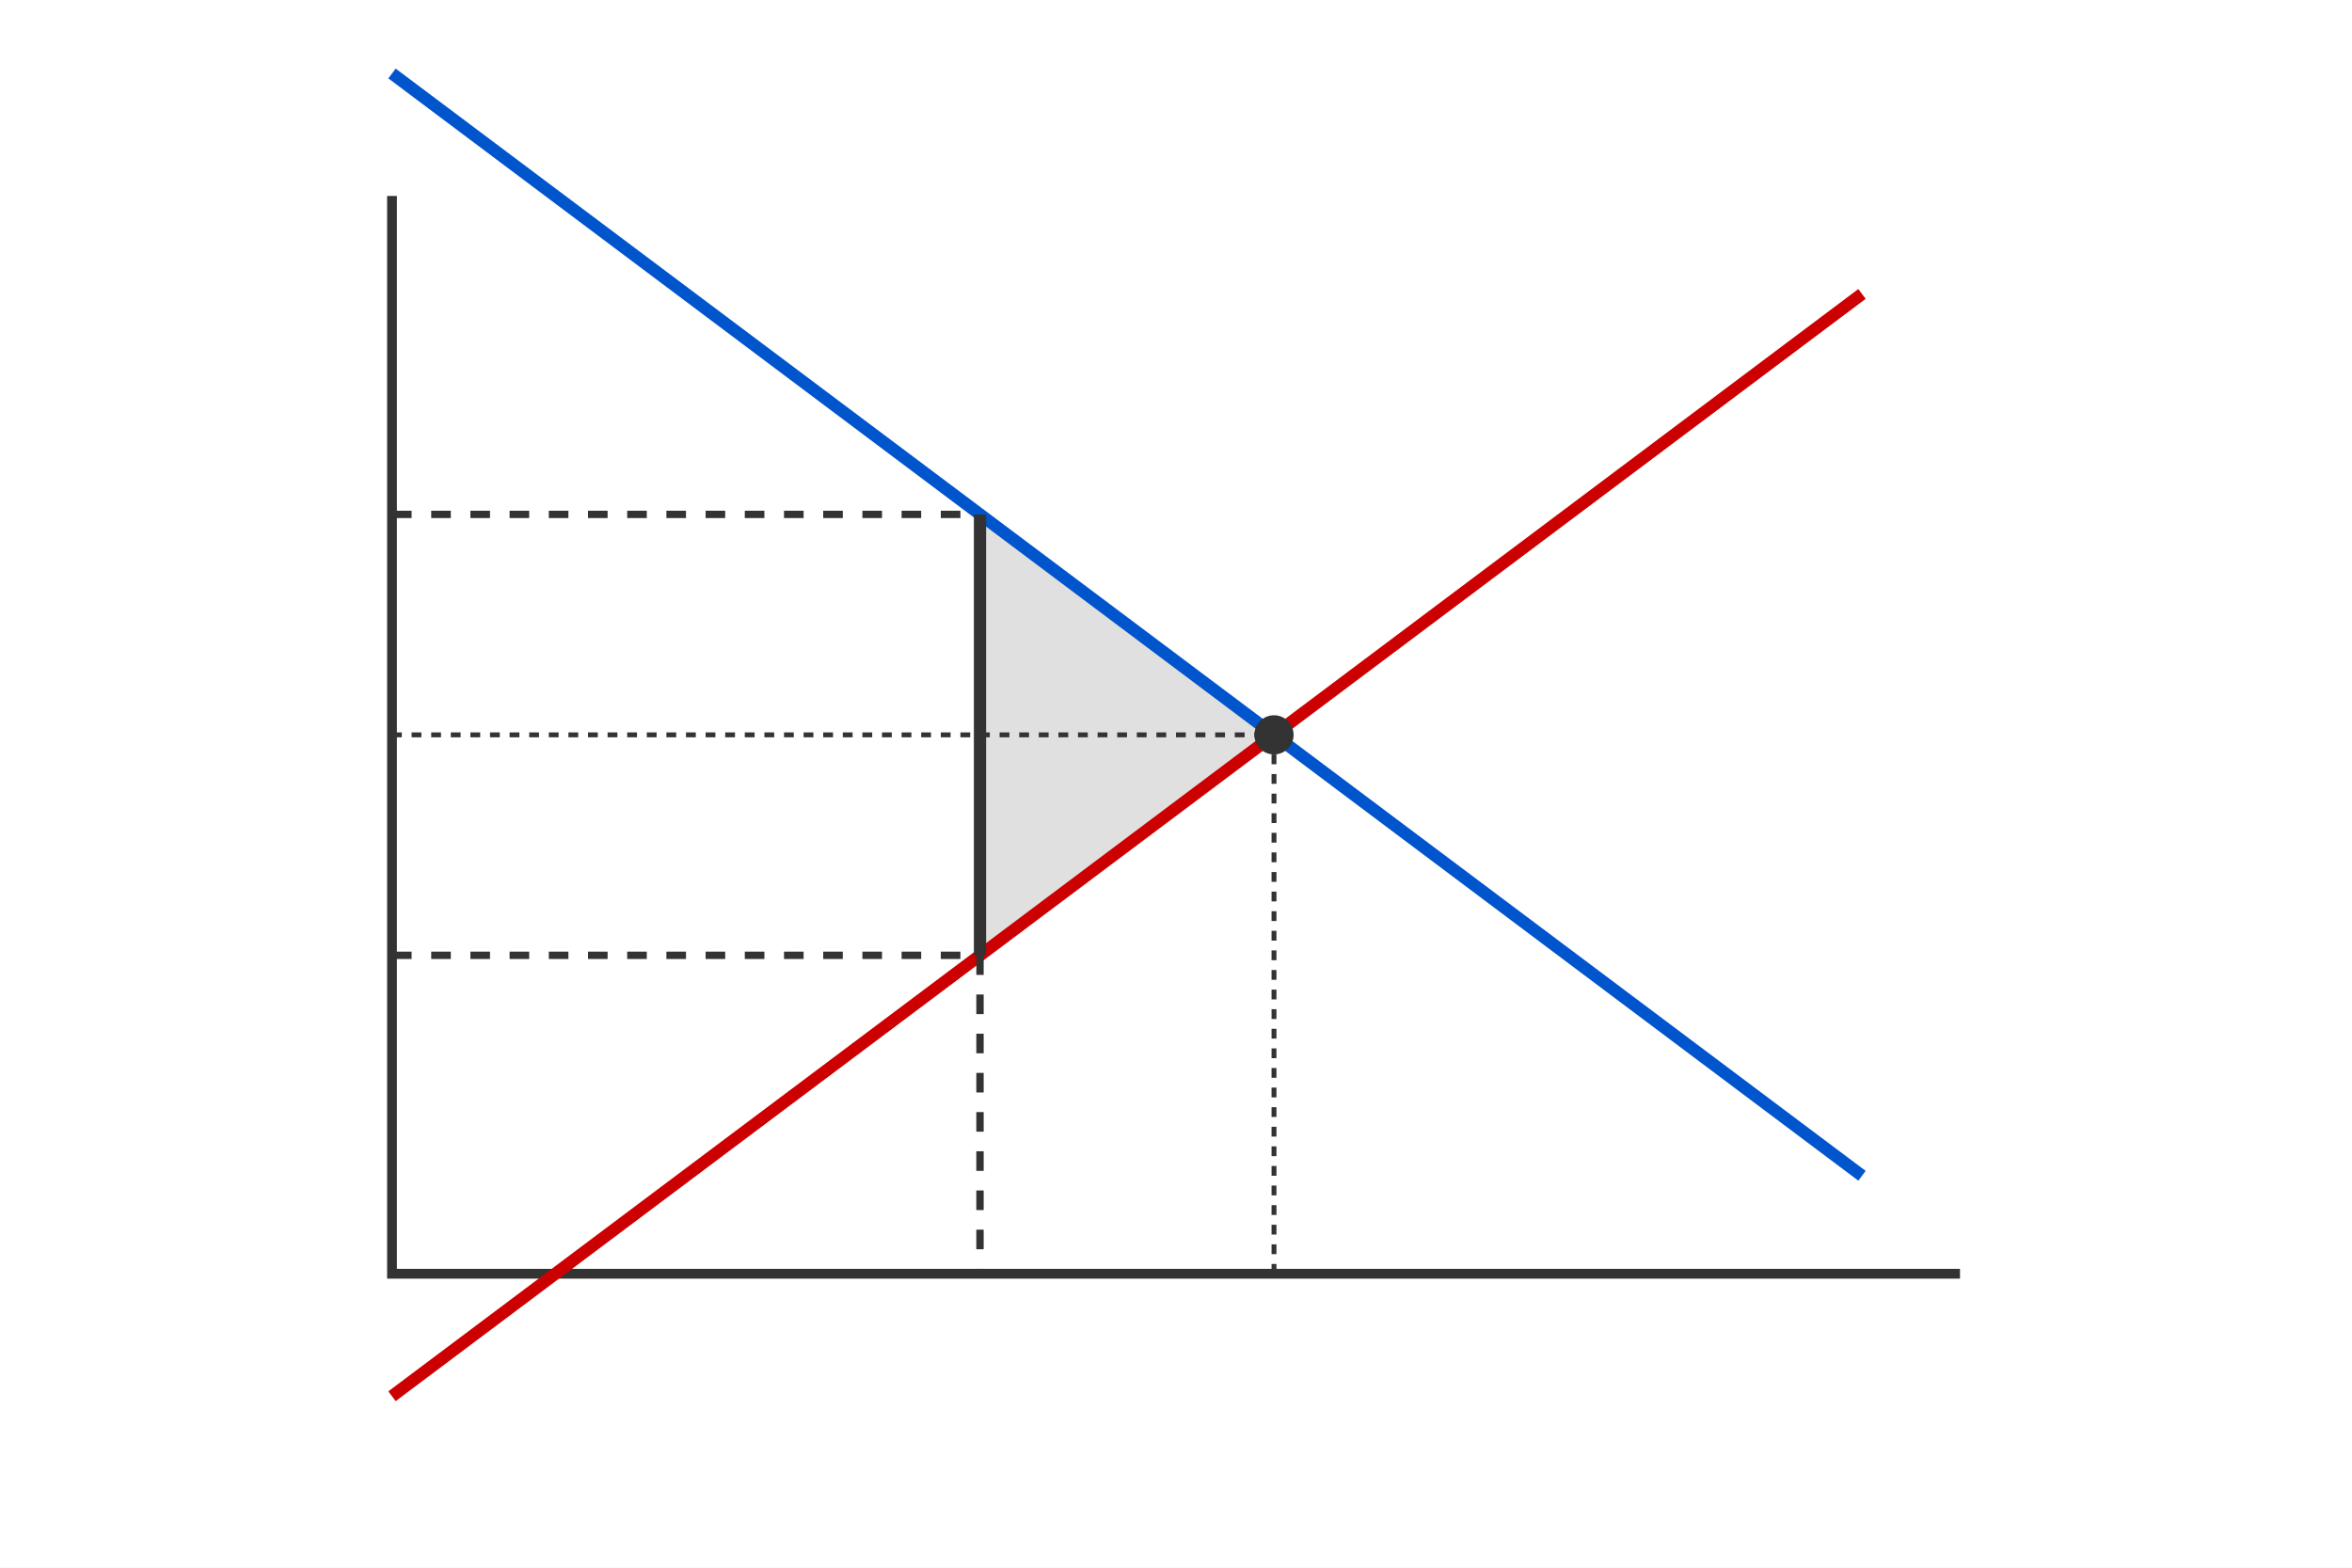
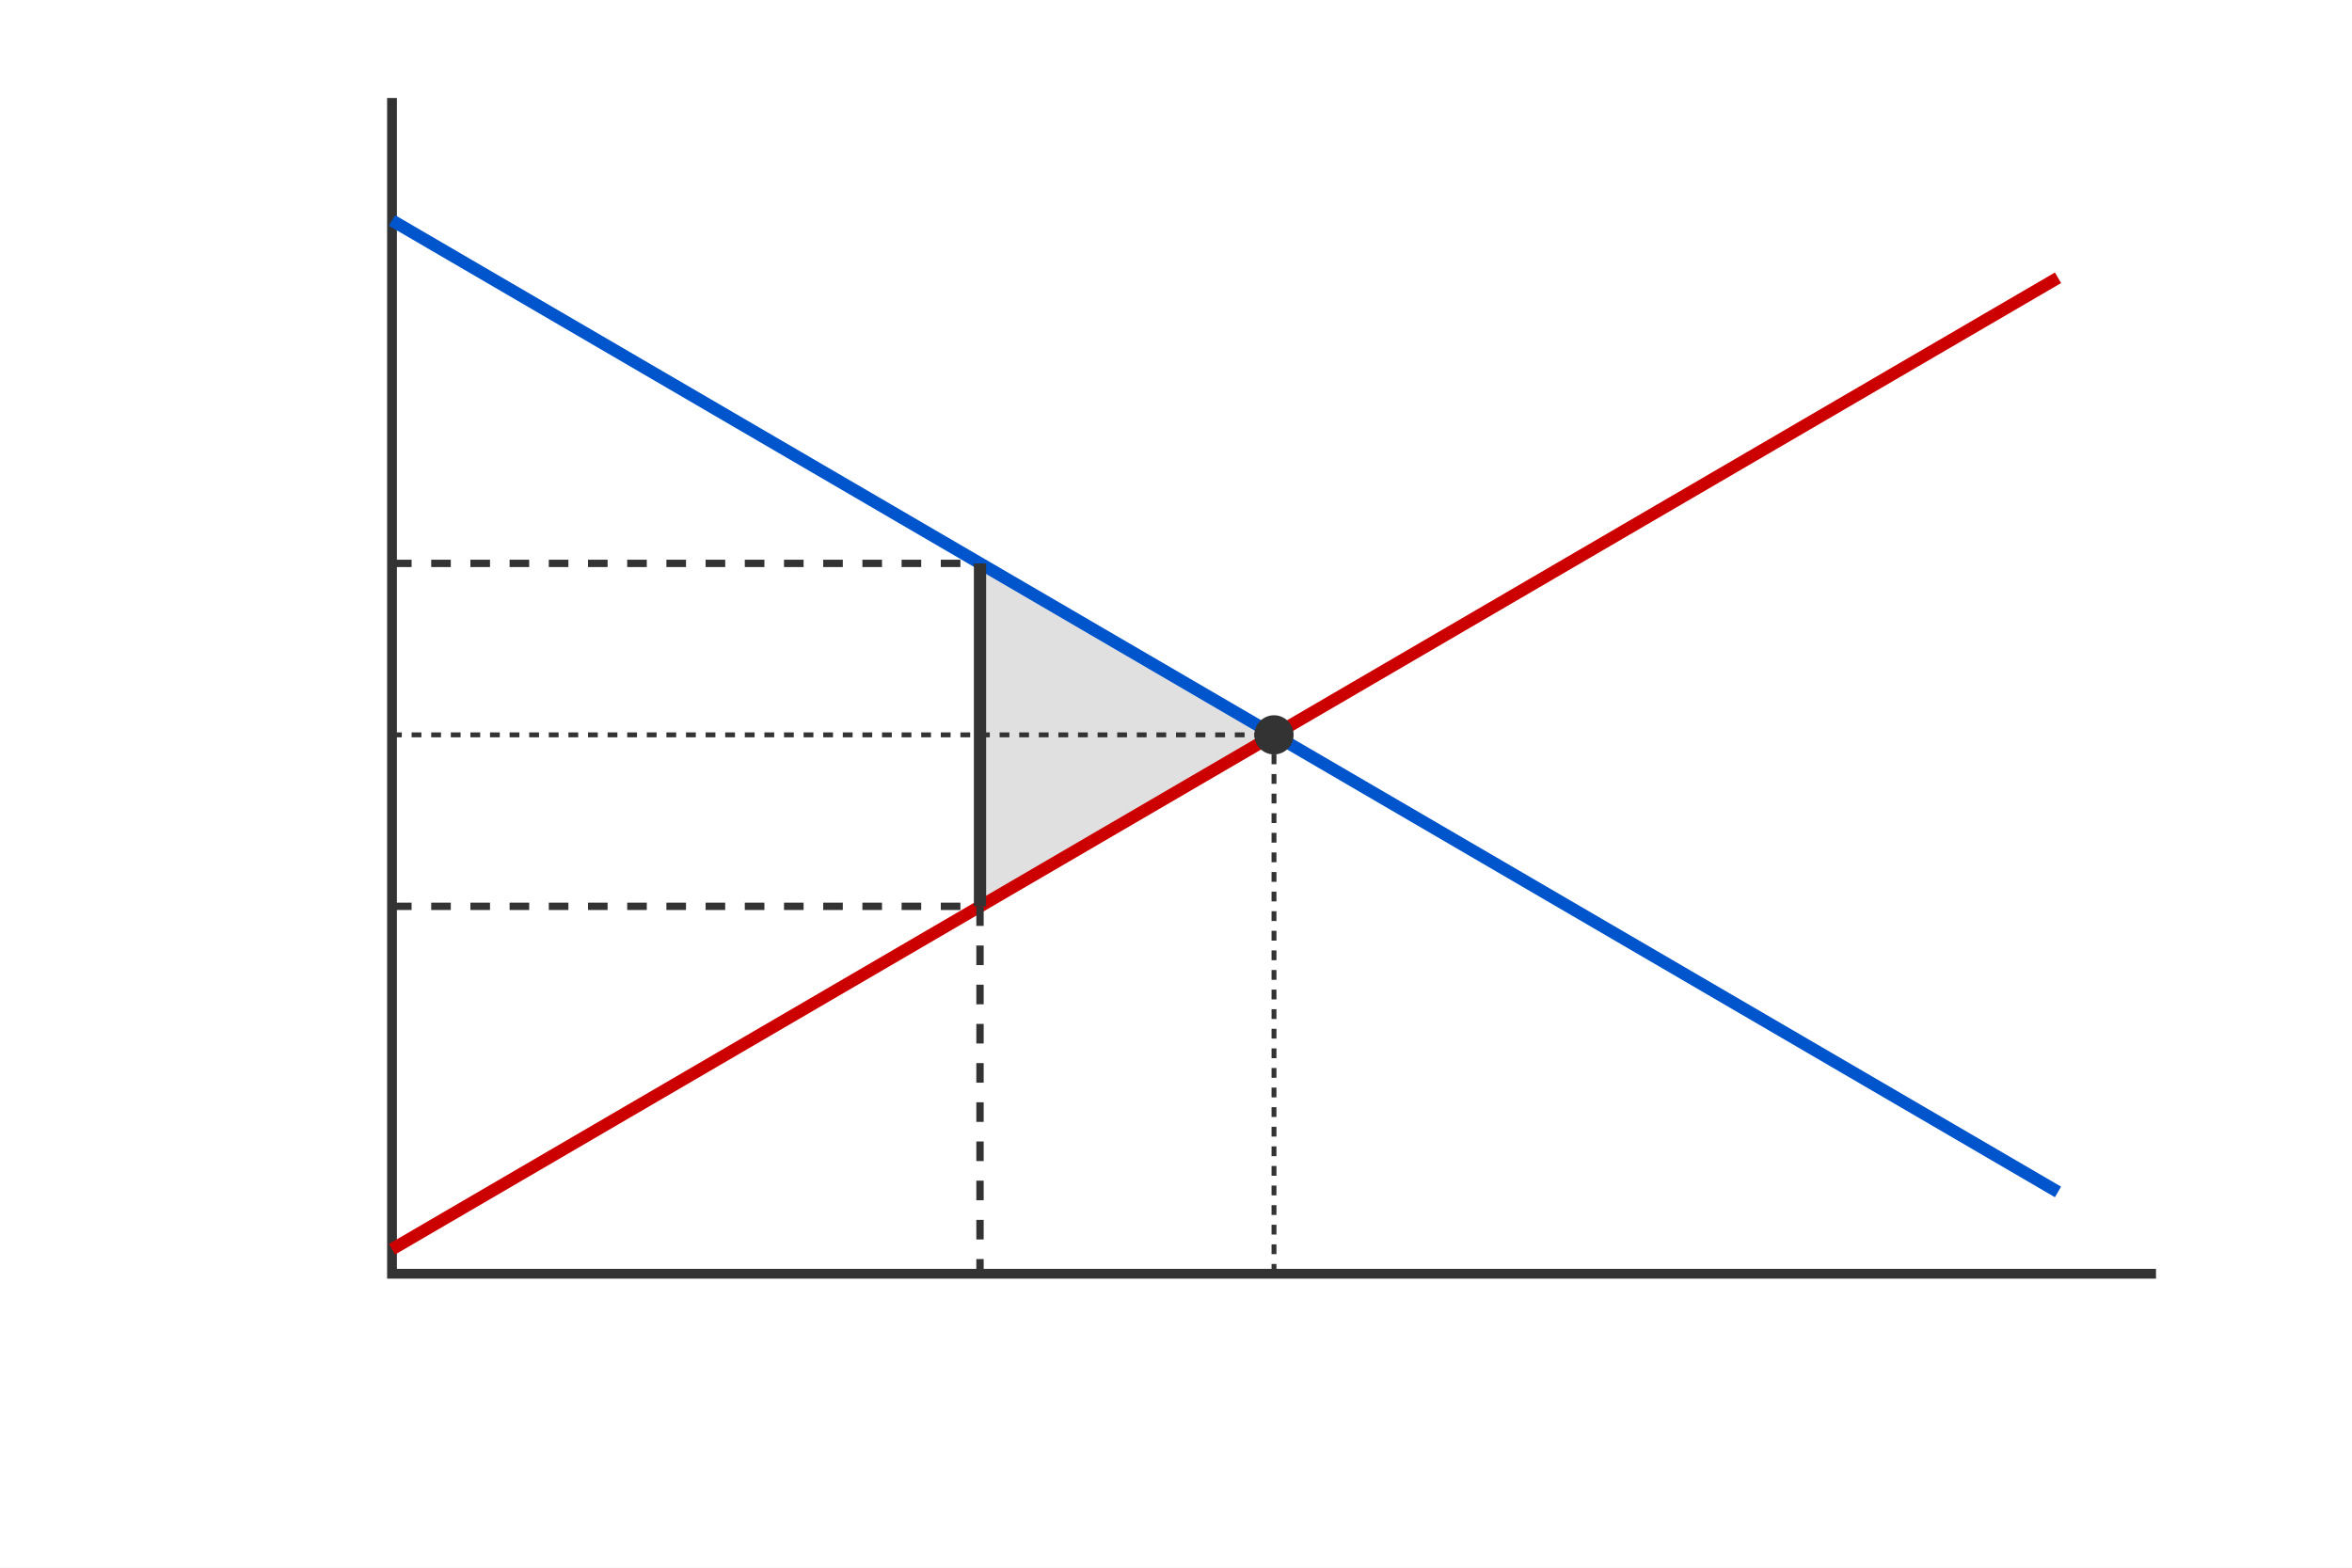
<svg xmlns="http://www.w3.org/2000/svg" viewBox="0 0 480 320">
  <rect width="480" height="320" fill="white" />
-   <polyline points="80,40 80,260 400,260" fill="none" stroke="#333" stroke-width="2" />
-   <polygon points="200,105 260,150 200,195" fill="#cccccc" opacity="0.6" />
-   <line x1="80" y1="15" x2="380" y2="240" stroke="#0055cc" stroke-width="2.5" />
-   <line x1="80" y1="285" x2="380" y2="60" stroke="#cc0000" stroke-width="2.5" />
+   <polyline points="80,20 80,260 440,260" fill="none" stroke="#333" stroke-width="2" />
+   <polygon points="200,115 260,150 200,185" fill="#cccccc" opacity="0.6" />
+   <line x1="80" y1="45" x2="420" y2="243.3" stroke="#0055cc" stroke-width="2.5" />
+   <line x1="80" y1="255" x2="420" y2="56.7" stroke="#cc0000" stroke-width="2.5" />
  <circle cx="260" cy="150" r="4" fill="#333" />
  <line x1="260" y1="150" x2="260" y2="260" stroke="#333" stroke-width="1" stroke-dasharray="2,2" />
  <line x1="80" y1="150" x2="260" y2="150" stroke="#333" stroke-width="1" stroke-dasharray="2,2" />
-   <line x1="200" y1="105" x2="200" y2="195" stroke="#333" stroke-width="2.5" />
-   <line x1="80" y1="105" x2="200" y2="105" stroke="#333" stroke-width="1.5" stroke-dasharray="4,4" />
-   <line x1="80" y1="195" x2="200" y2="195" stroke="#333" stroke-width="1.5" stroke-dasharray="4,4" />
-   <line x1="200" y1="195" x2="200" y2="260" stroke="#333" stroke-width="1.5" stroke-dasharray="4,4" />
+   <line x1="200" y1="115" x2="200" y2="185" stroke="#333" stroke-width="2.5" />
+   <line x1="80" y1="115" x2="200" y2="115" stroke="#333" stroke-width="1.5" stroke-dasharray="4,4" />
+   <line x1="80" y1="185" x2="200" y2="185" stroke="#333" stroke-width="1.5" stroke-dasharray="4,4" />
+   <line x1="200" y1="185" x2="200" y2="260" stroke="#333" stroke-width="1.5" stroke-dasharray="4,4" />
</svg>
